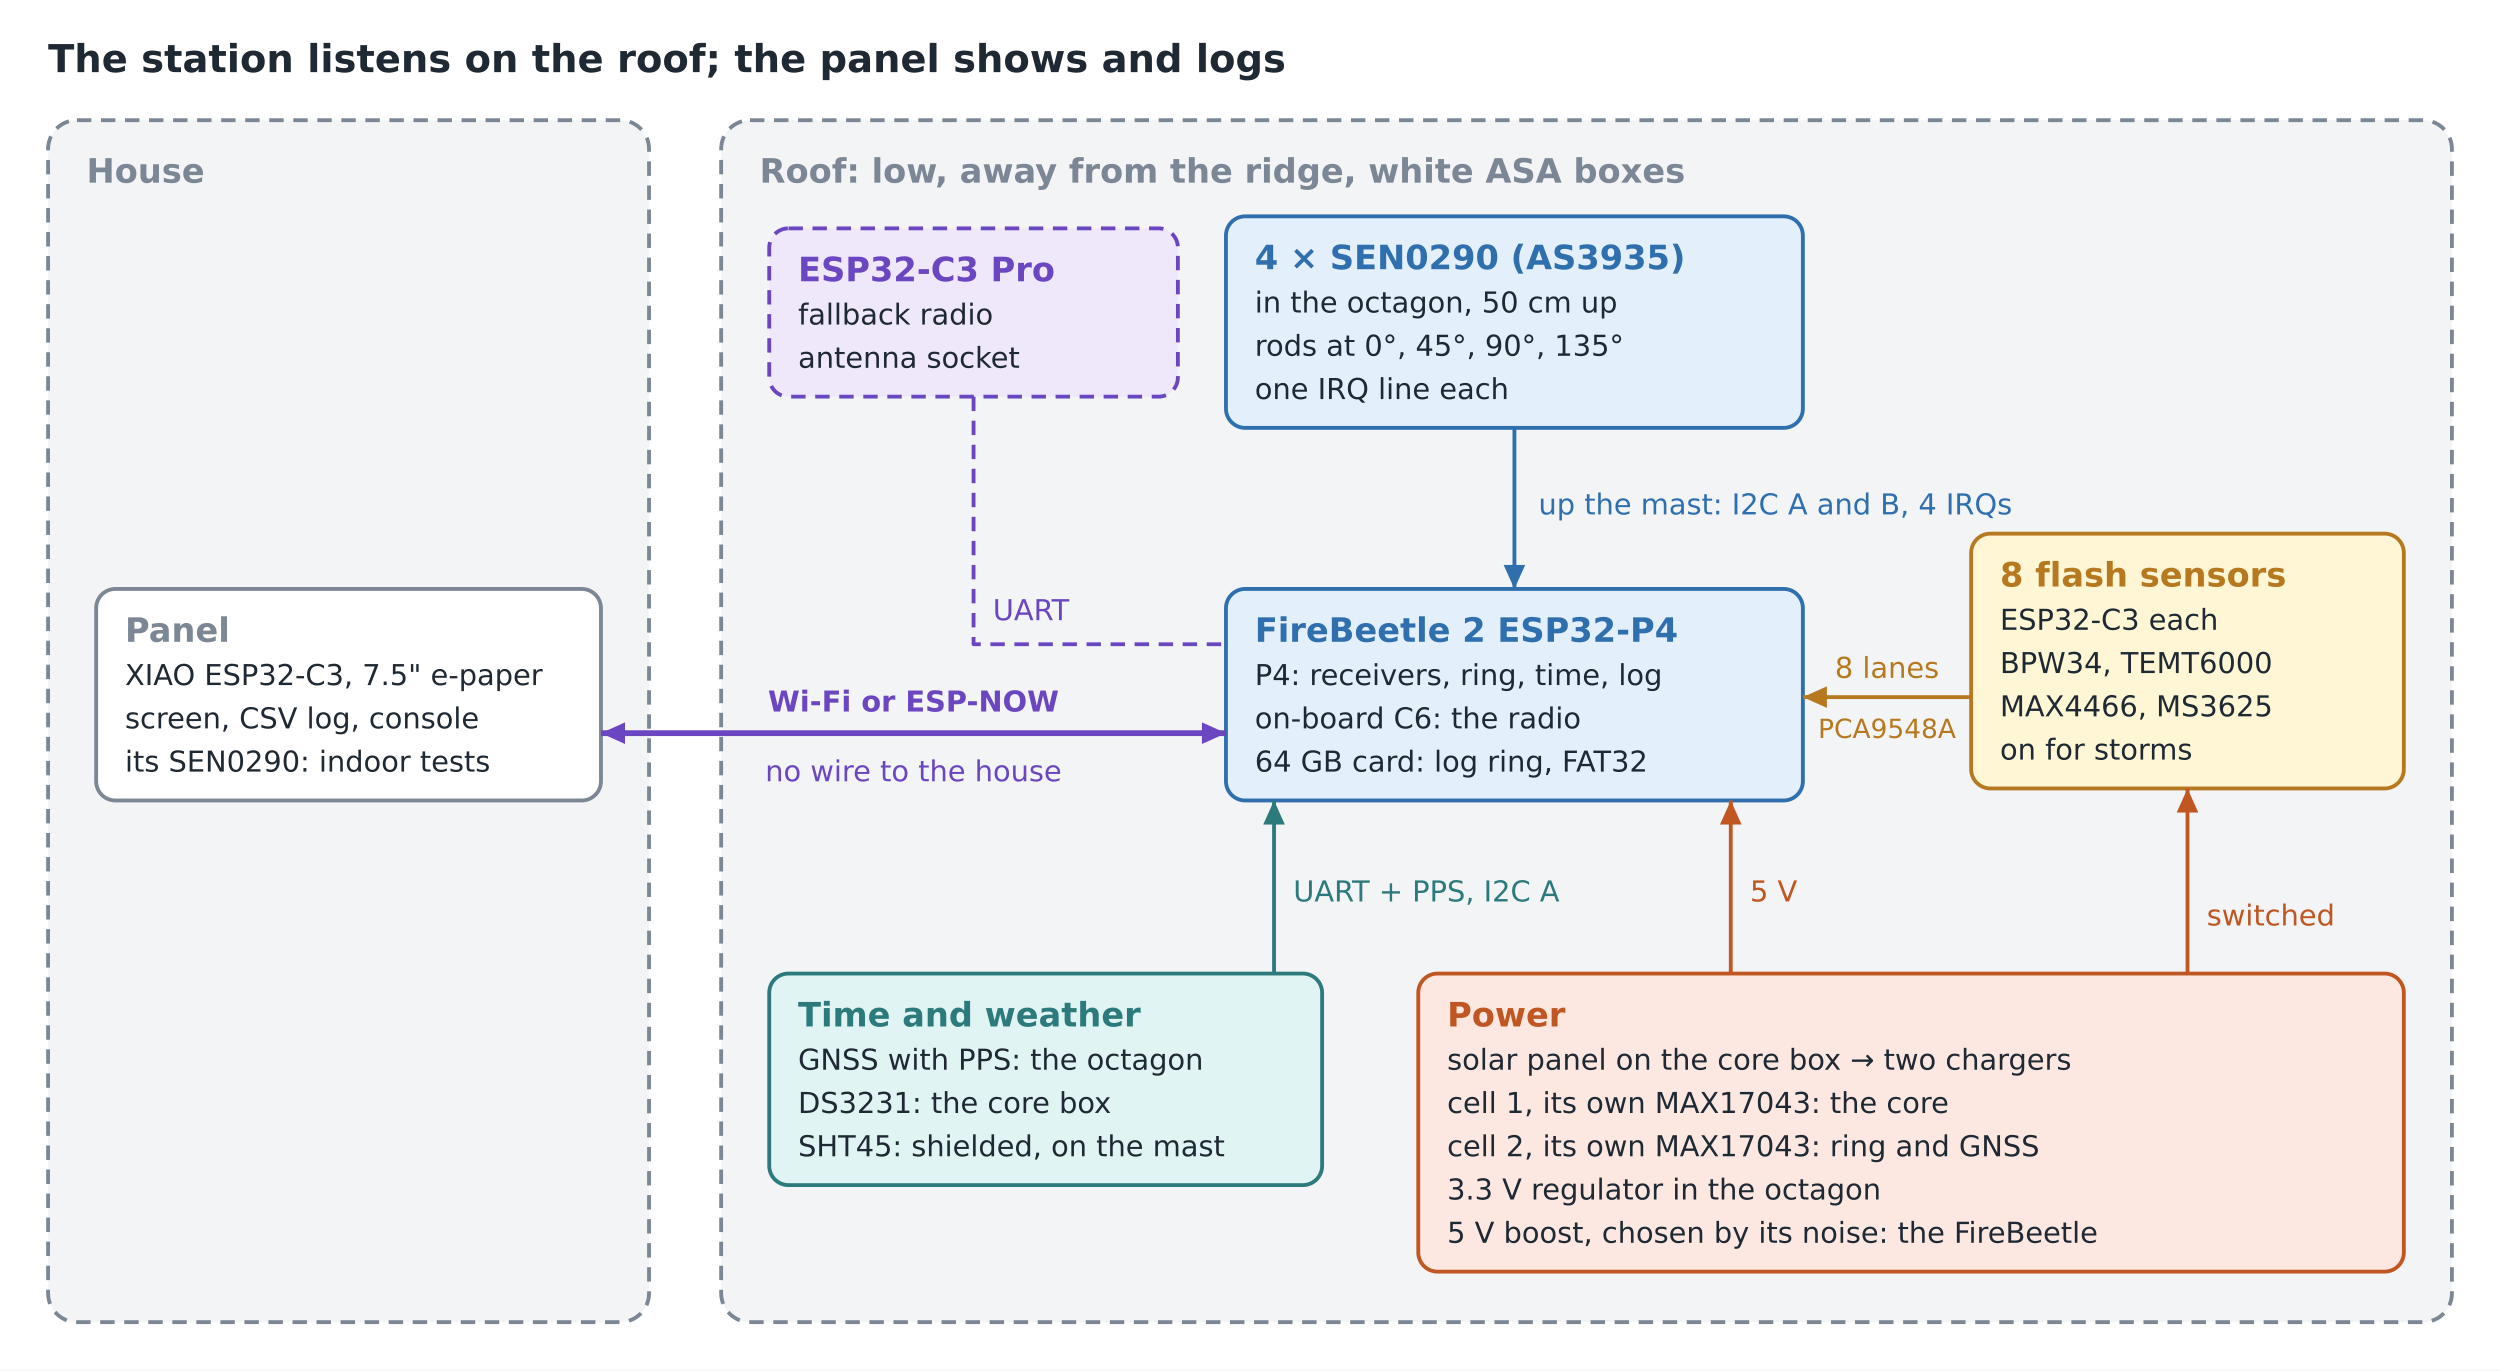
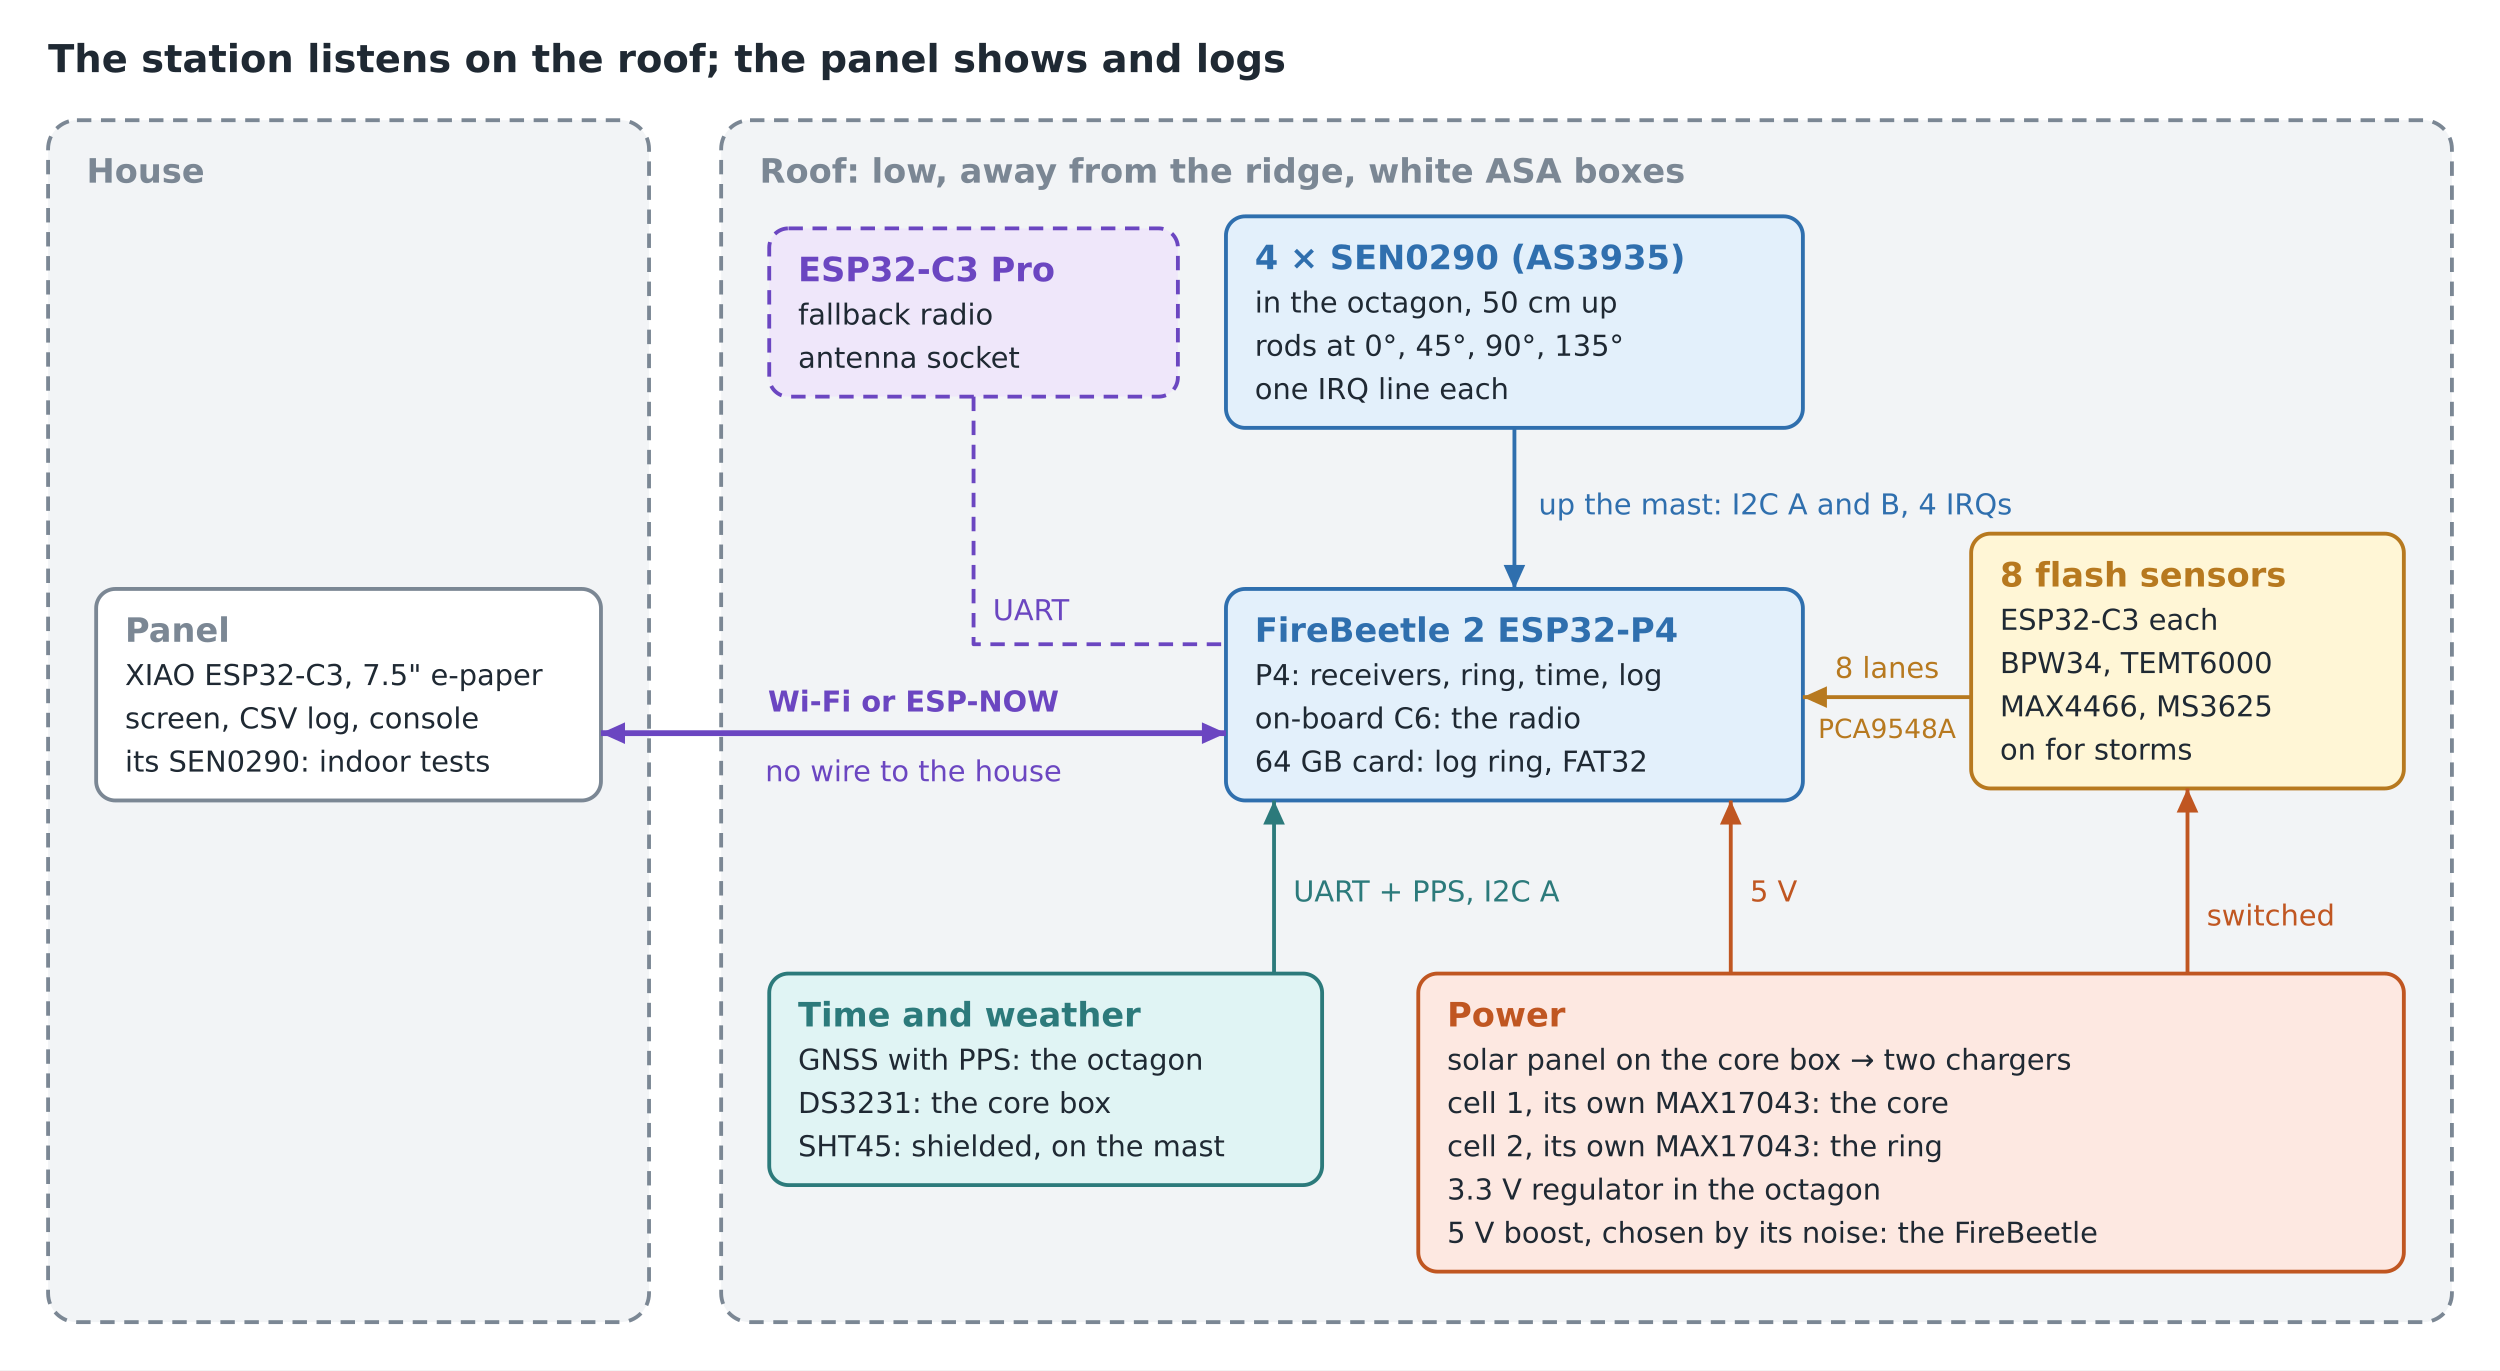
<svg xmlns="http://www.w3.org/2000/svg" width="1040" height="570" viewBox="0 0 1040 570" font-family="DejaVu Sans, Verdana, sans-serif">
  <rect width="1040" height="570" fill="#ffffff" />
  <text x="20.0" y="30.0" font-size="16" font-weight="bold" text-anchor="start" fill="#1f2933">The station listens on the roof; the panel shows and logs</text>
  <rect x="20.0" y="50.0" width="250.0" height="500.0" rx="12" fill="#f2f4f6" stroke="#7b8794" stroke-width="1.6" stroke-dasharray="6 4" />
  <text x="36.0" y="76.0" font-size="14" font-weight="bold" text-anchor="start" fill="#7b8794">House</text>
  <rect x="40.0" y="245.0" width="210.0" height="88.0" rx="8" fill="#ffffff" stroke="#7b8794" stroke-width="1.6" />
  <text x="52.0" y="267.0" font-size="14" font-weight="bold" text-anchor="start" fill="#7b8794">Panel</text>
  <text x="52.0" y="285.0" font-size="12" text-anchor="start" fill="#1f2933">XIAO ESP32-C3, 7.5" e-paper</text>
  <text x="52.0" y="303.0" font-size="12" text-anchor="start" fill="#1f2933">screen, CSV log, console</text>
  <text x="52.0" y="321.0" font-size="12" text-anchor="start" fill="#1f2933">its SEN0290: indoor tests</text>
  <rect x="300.0" y="50.0" width="720.0" height="500.0" rx="12" fill="#f2f4f6" stroke="#7b8794" stroke-width="1.6" stroke-dasharray="6 4" />
  <text x="316.0" y="76.0" font-size="14" font-weight="bold" text-anchor="start" fill="#7b8794">Roof: low, away from the ridge, white ASA boxes</text>
  <rect x="320.0" y="95.0" width="170.0" height="70.0" rx="8" fill="#efe7fa" stroke="#6b46c1" stroke-width="1.6" stroke-dasharray="6 4" />
  <text x="332.0" y="117.0" font-size="14" font-weight="bold" text-anchor="start" fill="#6b46c1">ESP32-C3 Pro</text>
  <text x="332.0" y="135.0" font-size="12" text-anchor="start" fill="#1f2933">fallback radio</text>
  <text x="332.0" y="153.0" font-size="12" text-anchor="start" fill="#1f2933">antenna socket</text>
  <rect x="510.0" y="90.0" width="240.0" height="88.0" rx="8" fill="#e3f0fb" stroke="#2f6fae" stroke-width="1.6" />
  <text x="522.0" y="112.0" font-size="14" font-weight="bold" text-anchor="start" fill="#2f6fae">4 × SEN0290 (AS3935)</text>
  <text x="522.0" y="130.0" font-size="12" text-anchor="start" fill="#1f2933">in the octagon, 50 cm up</text>
  <text x="522.0" y="148.0" font-size="12" text-anchor="start" fill="#1f2933">rods at 0°, 45°, 90°, 135°</text>
  <text x="522.0" y="166.0" font-size="12" text-anchor="start" fill="#1f2933">one IRQ line each</text>
  <rect x="510.0" y="245.0" width="240.0" height="88.0" rx="8" fill="#e3f0fb" stroke="#2f6fae" stroke-width="1.6" />
  <text x="522.0" y="267.0" font-size="14" font-weight="bold" text-anchor="start" fill="#2f6fae">FireBeetle 2 ESP32-P4</text>
  <text x="522.0" y="285.0" font-size="12" text-anchor="start" fill="#1f2933">P4: receivers, ring, time, log</text>
  <text x="522.0" y="303.0" font-size="12" text-anchor="start" fill="#1f2933">on-board C6: the radio</text>
  <text x="522.0" y="321.0" font-size="12" text-anchor="start" fill="#1f2933">64 GB card: log ring, FAT32</text>
  <rect x="820.0" y="222.0" width="180.0" height="106.0" rx="8" fill="#fff6d6" stroke="#b7791f" stroke-width="1.6" />
  <text x="832.0" y="244.0" font-size="14" font-weight="bold" text-anchor="start" fill="#b7791f">8 flash sensors</text>
  <text x="832.0" y="262.0" font-size="12" text-anchor="start" fill="#1f2933">ESP32-C3 each</text>
  <text x="832.0" y="280.0" font-size="12" text-anchor="start" fill="#1f2933">BPW34, TEMT6000</text>
  <text x="832.0" y="298.0" font-size="12" text-anchor="start" fill="#1f2933">MAX4466, MS3625</text>
  <text x="832.0" y="316.0" font-size="12" text-anchor="start" fill="#1f2933">on for storms</text>
  <rect x="320.0" y="405.0" width="230.0" height="88.0" rx="8" fill="#e0f4f4" stroke="#2c7a7b" stroke-width="1.6" />
  <text x="332.0" y="427.0" font-size="14" font-weight="bold" text-anchor="start" fill="#2c7a7b">Time and weather</text>
  <text x="332.0" y="445.0" font-size="12" text-anchor="start" fill="#1f2933">GNSS with PPS: the octagon</text>
  <text x="332.0" y="463.0" font-size="12" text-anchor="start" fill="#1f2933">DS3231: the core box</text>
  <text x="332.0" y="481.0" font-size="12" text-anchor="start" fill="#1f2933">SHT45: shielded, on the mast</text>
  <rect x="590.0" y="405.0" width="410.0" height="124.0" rx="8" fill="#fde8e1" stroke="#c05621" stroke-width="1.6" />
  <text x="602.0" y="427.0" font-size="14" font-weight="bold" text-anchor="start" fill="#c05621">Power</text>
  <text x="602.0" y="445.0" font-size="12" text-anchor="start" fill="#1f2933">solar panel on the core box → two chargers</text>
  <text x="602.0" y="463.0" font-size="12" text-anchor="start" fill="#1f2933">cell 1, its own MAX17043: the core</text>
-   <text x="602.0" y="481.0" font-size="12" text-anchor="start" fill="#1f2933">cell 2, its own MAX17043: ring and GNSS</text>
+   <text x="602.0" y="481.0" font-size="12" text-anchor="start" fill="#1f2933">cell 2, its own MAX17043: the ring</text>
  <text x="602.0" y="499.0" font-size="12" text-anchor="start" fill="#1f2933">3.3 V regulator in the octagon</text>
  <text x="602.0" y="517.0" font-size="12" text-anchor="start" fill="#1f2933">5 V boost, chosen by its noise: the FireBeetle</text>
  <polyline points="630.0,178.0 630.0,245.0" fill="none" stroke="#2f6fae" stroke-width="1.6" stroke-linejoin="round" />
  <polygon points="630.0,245.0 634.5,235.0 625.5,235.0" fill="#2f6fae" />
  <text x="640.0" y="214.0" font-size="12" text-anchor="start" fill="#2f6fae">up the mast: I2C A and B, 4 IRQs</text>
  <polyline points="405.0,165.0 405.0,268.0 510.0,268.0" fill="none" stroke="#6b46c1" stroke-width="1.6" stroke-linejoin="round" stroke-dasharray="6 4" />
  <text x="413.0" y="258.0" font-size="12" text-anchor="start" fill="#6b46c1">UART</text>
  <polyline points="250.0,305.0 510.0,305.0" fill="none" stroke="#6b46c1" stroke-width="2.4" stroke-linejoin="round" />
  <polygon points="510.0,305.0 500.0,300.5 500.0,309.5" fill="#6b46c1" />
  <polygon points="250.0,305.0 260.0,309.5 260.0,300.5" fill="#6b46c1" />
  <text x="380.0" y="296.0" font-size="12" font-weight="bold" text-anchor="middle" fill="#6b46c1">Wi-Fi or ESP-NOW</text>
  <text x="380.0" y="325.0" font-size="12" text-anchor="middle" fill="#6b46c1">no wire to the house</text>
  <polyline points="820.0,290.0 750.0,290.0" fill="none" stroke="#b7791f" stroke-width="1.6" stroke-linejoin="round" />
  <polygon points="750.0,290.0 760.0,294.5 760.0,285.5" fill="#b7791f" />
  <text x="785.0" y="282.0" font-size="12" text-anchor="middle" fill="#b7791f">8 lanes</text>
  <text x="785.0" y="307.0" font-size="11" text-anchor="middle" fill="#b7791f">PCA9548A</text>
  <polyline points="530.0,405.0 530.0,333.0" fill="none" stroke="#2c7a7b" stroke-width="1.6" stroke-linejoin="round" />
  <polygon points="530.0,333.0 525.5,343.0 534.5,343.0" fill="#2c7a7b" />
  <text x="538.0" y="375.0" font-size="12" text-anchor="start" fill="#2c7a7b">UART + PPS, I2C A</text>
  <polyline points="720.0,405.0 720.0,333.0" fill="none" stroke="#c05621" stroke-width="1.6" stroke-linejoin="round" />
  <polygon points="720.0,333.0 715.5,343.0 724.5,343.0" fill="#c05621" />
  <text x="728.0" y="375.0" font-size="12" text-anchor="start" fill="#c05621">5 V</text>
  <polyline points="910.0,405.0 910.0,328.0" fill="none" stroke="#c05621" stroke-width="1.6" stroke-linejoin="round" />
  <polygon points="910.0,328.0 905.5,338.0 914.5,338.0" fill="#c05621" />
  <text x="918.0" y="385.0" font-size="12" text-anchor="start" fill="#c05621">switched</text>
</svg>
